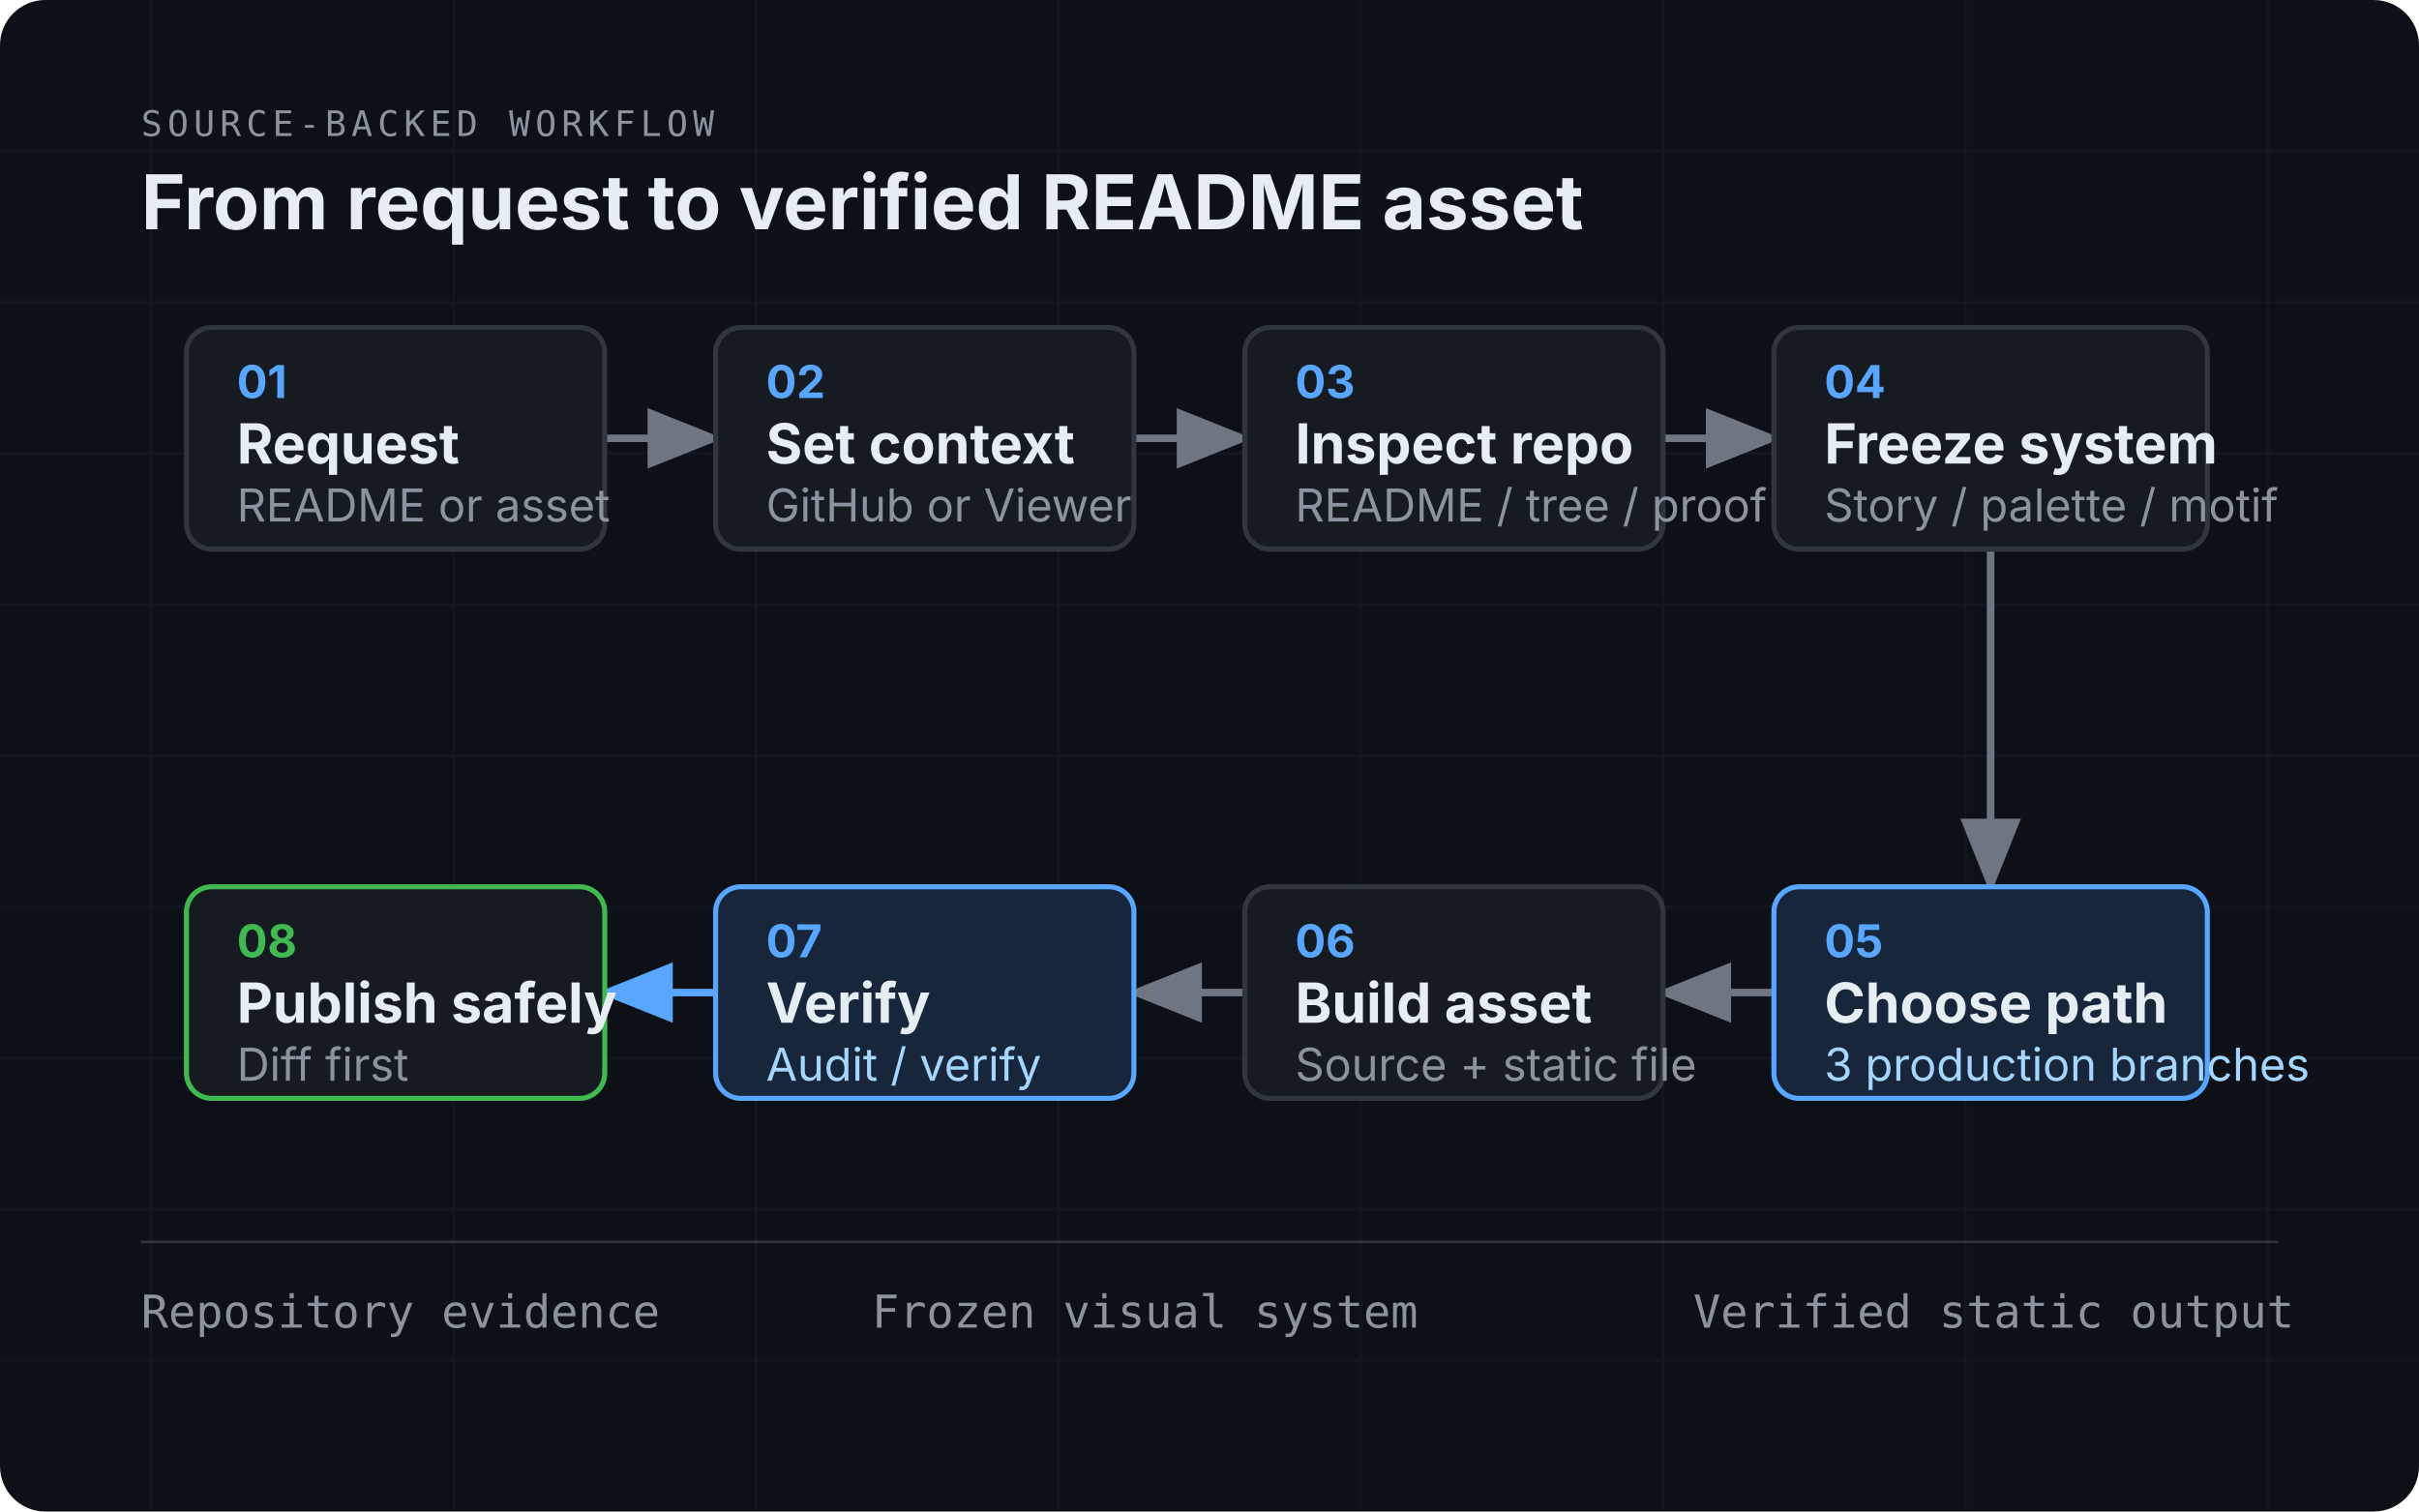
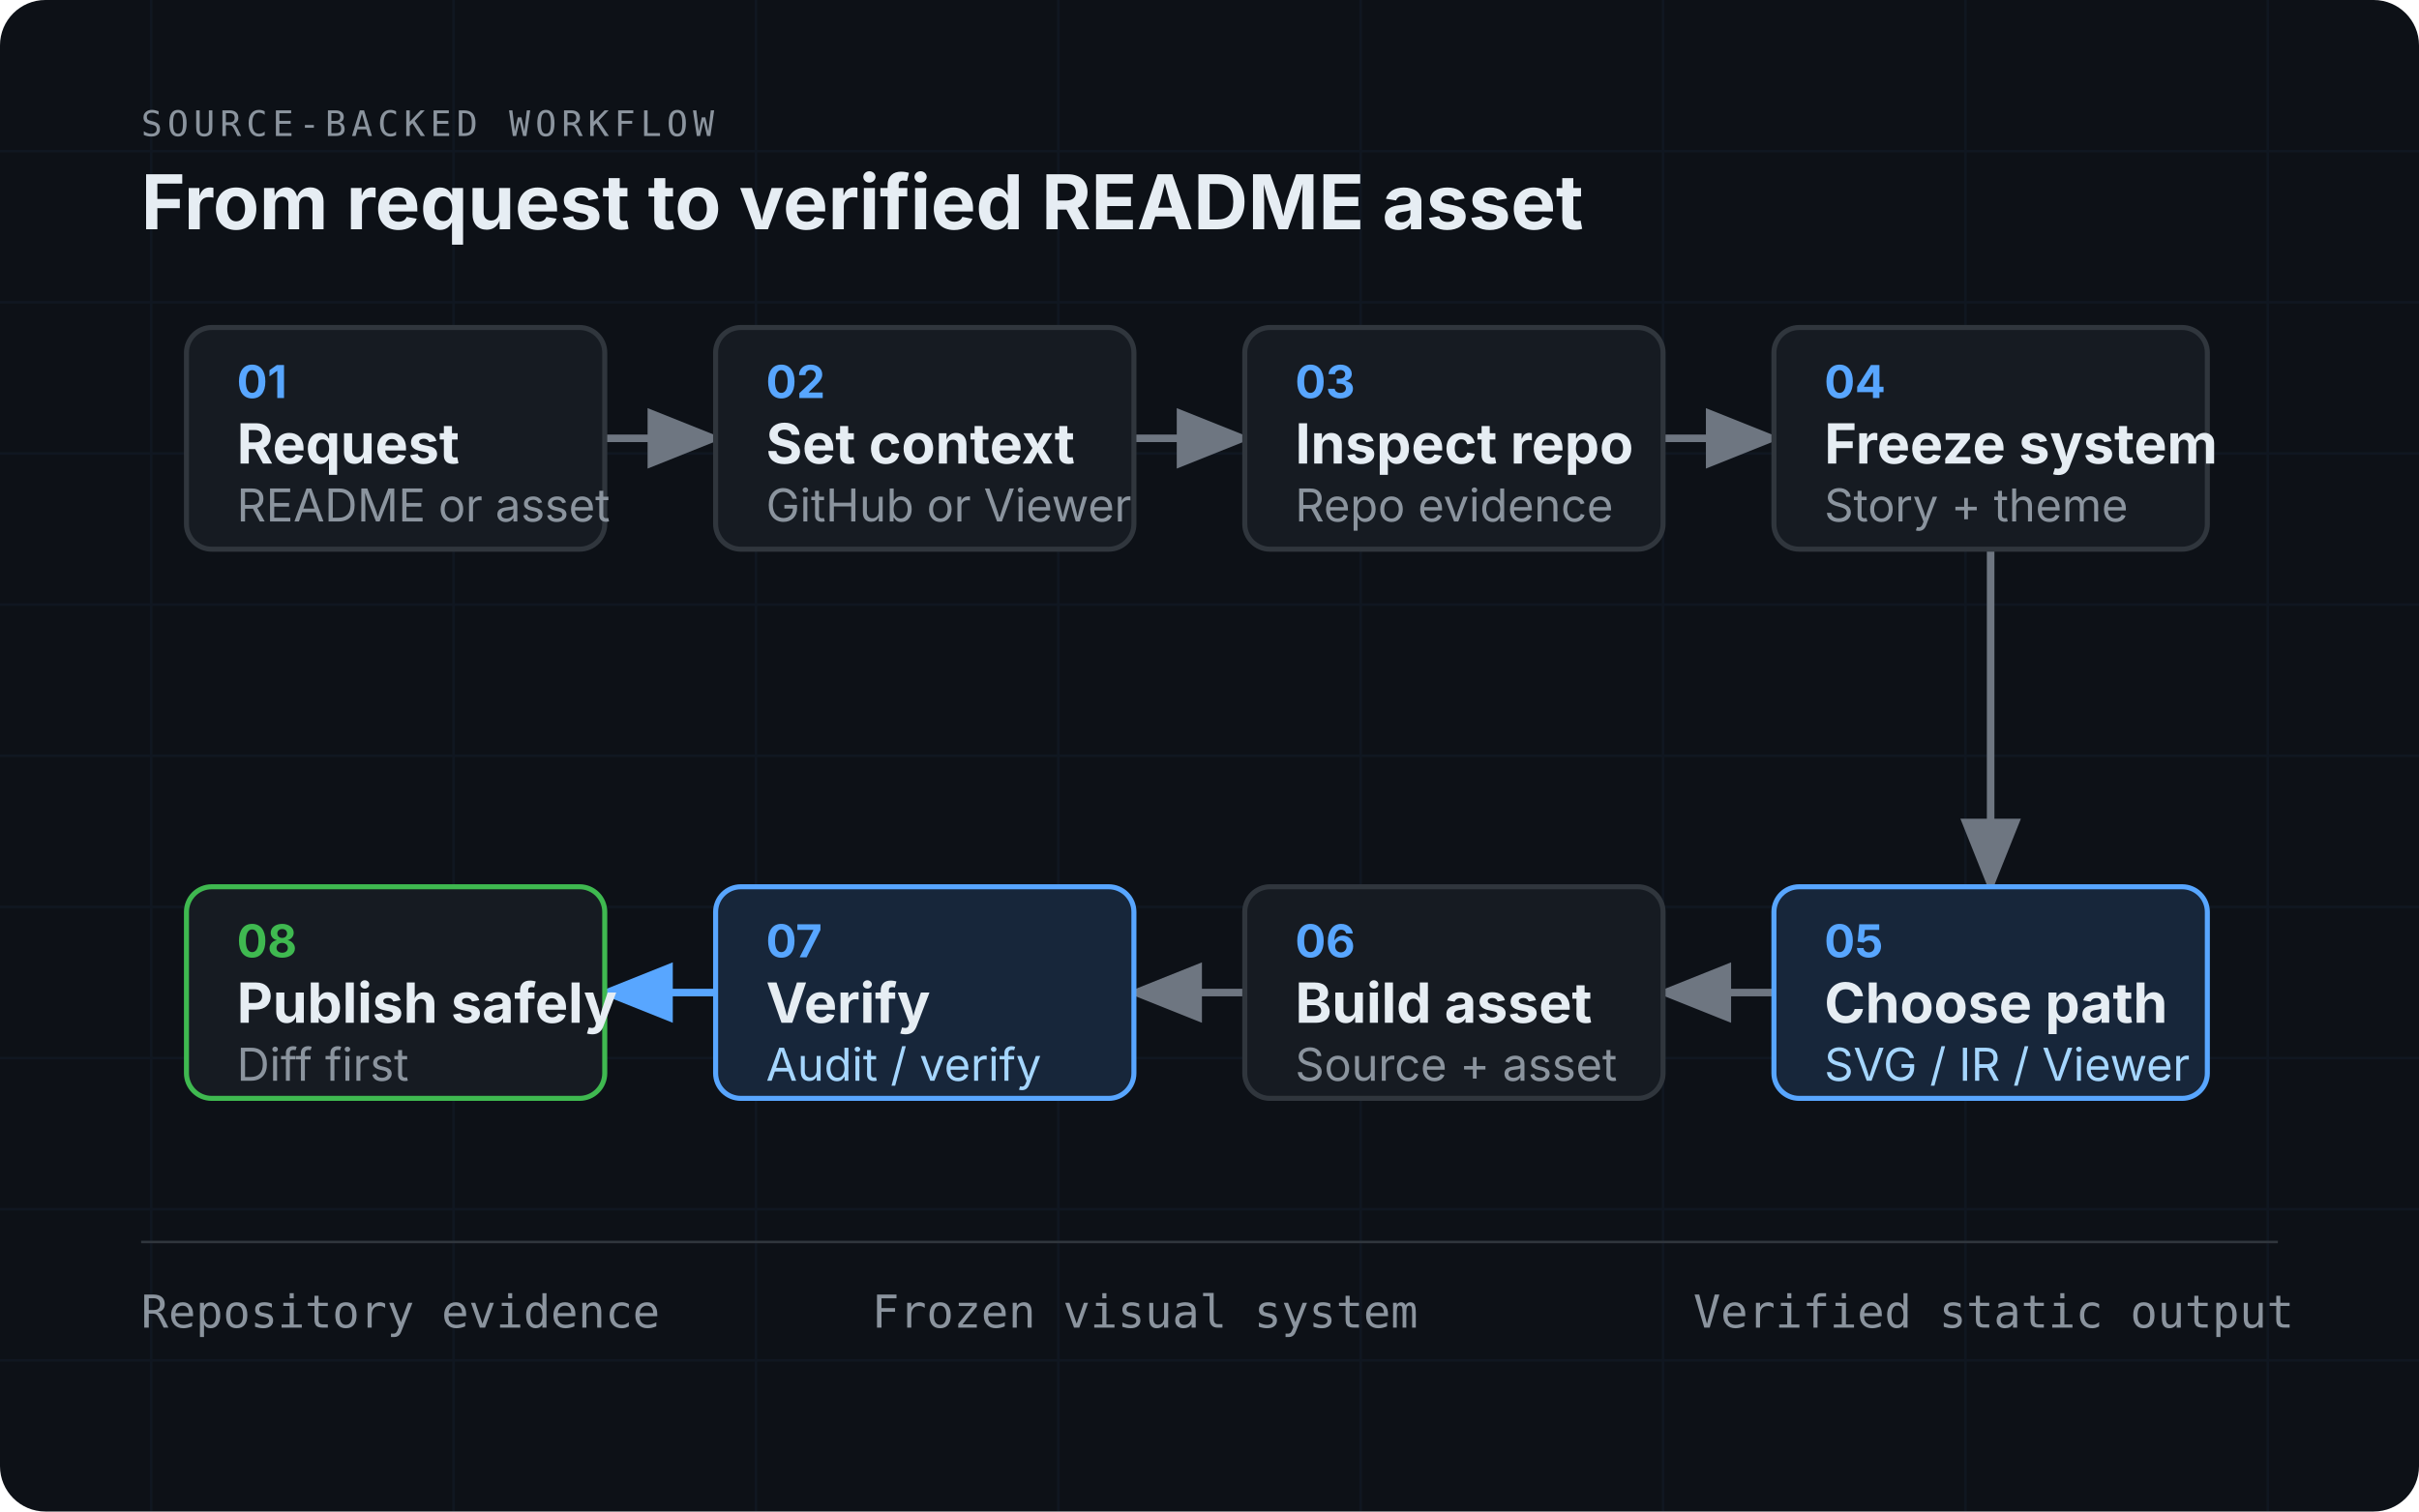
<svg xmlns="http://www.w3.org/2000/svg" width="960" height="600" viewBox="0 0 960 600" data-diagram-engine="editorial-static" data-readme-preset="doc-inline" role="img" aria-labelledby="readme-flow-title readme-flow-desc">
  <defs>
    <marker id="readme-flow-arrow" markerWidth="10" markerHeight="8" refX="9" refY="4" orient="auto">
      <path d="M0 0 L10 4 L0 8 Z" fill="#6e7681" />
    </marker>
    <marker id="readme-flow-arrow-accent" markerWidth="10" markerHeight="8" refX="9" refY="4" orient="auto">
      <path d="M0 0 L10 4 L0 8 Z" fill="#58a6ff" />
    </marker>
  </defs>
  <rect width="960" height="600" rx="18" fill="#0d1117" />
  <g opacity="0.045" stroke="#58a6ff" stroke-width="1">
    <path d="M0 60 H960 M0 120 H960 M0 180 H960 M0 240 H960 M0 300 H960 M0 360 H960 M0 420 H960 M0 480 H960 M0 540 H960" />
    <path d="M60 0 V600 M180 0 V600 M300 0 V600 M420 0 V600 M540 0 V600 M660 0 V600 M780 0 V600 M900 0 V600" />
  </g>
  <text x="56" y="54" fill="#8b949e" font-family="ui-monospace, SFMono-Regular, Menlo, Consolas, monospace" font-size="14" letter-spacing="2">SOURCE-BACKED WORKFLOW</text>
  <text x="56" y="91" fill="#e6edf3" font-family="-apple-system, BlinkMacSystemFont, Segoe UI, sans-serif" font-size="30" font-weight="700">From request to verified README asset</text>
  <g fill="none" stroke="#6e7681" stroke-width="3" stroke-linecap="round" stroke-linejoin="round" marker-end="url(#readme-flow-arrow)">
    <path d="M240 174 H284" />
    <path d="M450 174 H494" />
    <path d="M660 174 H704" />
    <path d="M790 218 V352" />
    <path d="M704 394 H660" />
    <path d="M494 394 H450" />
  </g>
  <path d="M284 394 H240" fill="none" stroke="#58a6ff" stroke-width="3" stroke-linecap="round" marker-end="url(#readme-flow-arrow-accent)" />
  <g font-family="-apple-system, BlinkMacSystemFont, Segoe UI, sans-serif">
    <g>
      <rect x="74" y="130" width="166" height="88" rx="10" fill="#161b22" stroke="#30363d" stroke-width="2" />
      <text x="94" y="158" fill="#58a6ff" font-size="18" font-weight="700">01</text>
      <text x="94" y="184" fill="#e6edf3" font-size="22" font-weight="700">Request</text>
      <text x="94" y="207" fill="#8b949e" font-size="18">README or asset</text>
    </g>
    <g>
      <rect x="284" y="130" width="166" height="88" rx="10" fill="#161b22" stroke="#30363d" stroke-width="2" />
      <text x="304" y="158" fill="#58a6ff" font-size="18" font-weight="700">02</text>
      <text x="304" y="184" fill="#e6edf3" font-size="22" font-weight="700">Set context</text>
      <text x="304" y="207" fill="#8b949e" font-size="18">GitHub or Viewer</text>
    </g>
    <g>
      <rect x="494" y="130" width="166" height="88" rx="10" fill="#161b22" stroke="#30363d" stroke-width="2" />
      <text x="514" y="158" fill="#58a6ff" font-size="18" font-weight="700">03</text>
      <text x="514" y="184" fill="#e6edf3" font-size="22" font-weight="700">Inspect repo</text>
-       <text x="514" y="207" fill="#8b949e" font-size="18">README / tree / proof</text>
+       <text x="514" y="207" fill="#8b949e" font-size="18">Repo evidence</text>
    </g>
    <g>
      <rect x="704" y="130" width="172" height="88" rx="10" fill="#161b22" stroke="#30363d" stroke-width="2" />
      <text x="724" y="158" fill="#58a6ff" font-size="18" font-weight="700">04</text>
      <text x="724" y="184" fill="#e6edf3" font-size="22" font-weight="700">Freeze system</text>
-       <text x="724" y="207" fill="#8b949e" font-size="18">Story / palette / motif</text>
+       <text x="724" y="207" fill="#8b949e" font-size="18">Story + theme</text>
    </g>
  </g>
  <g font-family="-apple-system, BlinkMacSystemFont, Segoe UI, sans-serif">
    <g>
      <rect x="704" y="352" width="172" height="84" rx="10" fill="#17263a" stroke="#58a6ff" stroke-width="2" />
      <text x="724" y="380" fill="#58a6ff" font-size="18" font-weight="700">05</text>
      <text x="724" y="406" fill="#e6edf3" font-size="22" font-weight="700">Choose path</text>
-       <text x="724" y="429" fill="#a5d6ff" font-size="18">3 production branches</text>
+       <text x="724" y="429" fill="#a5d6ff" font-size="18">SVG / IR / Viewer</text>
    </g>
    <g>
      <rect x="494" y="352" width="166" height="84" rx="10" fill="#161b22" stroke="#30363d" stroke-width="2" />
      <text x="514" y="380" fill="#58a6ff" font-size="18" font-weight="700">06</text>
      <text x="514" y="406" fill="#e6edf3" font-size="22" font-weight="700">Build asset</text>
-       <text x="514" y="429" fill="#8b949e" font-size="18">Source + static file</text>
+       <text x="514" y="429" fill="#8b949e" font-size="18">Source + asset</text>
    </g>
    <g>
      <rect x="284" y="352" width="166" height="84" rx="10" fill="#17263a" stroke="#58a6ff" stroke-width="2" />
      <text x="304" y="380" fill="#58a6ff" font-size="18" font-weight="700">07</text>
      <text x="304" y="406" fill="#e6edf3" font-size="22" font-weight="700">Verify</text>
      <text x="304" y="429" fill="#a5d6ff" font-size="18">Audit / verify</text>
    </g>
    <g>
      <rect x="74" y="352" width="166" height="84" rx="10" fill="#161b22" stroke="#3fb950" stroke-width="2" />
      <text x="94" y="380" fill="#3fb950" font-size="18" font-weight="700">08</text>
      <text x="94" y="406" fill="#e6edf3" font-size="22" font-weight="700">Publish safely</text>
      <text x="94" y="429" fill="#8b949e" font-size="18">Diff first</text>
    </g>
  </g>
  <line x1="56" y1="493" x2="904" y2="493" stroke="#30363d" stroke-width="1" />
  <text x="56" y="527" fill="#8b949e" font-family="ui-monospace, SFMono-Regular, Menlo, Consolas, monospace" font-size="18">Repository evidence</text>
  <text x="346" y="527" fill="#8b949e" font-family="ui-monospace, SFMono-Regular, Menlo, Consolas, monospace" font-size="18">Frozen visual system</text>
  <text x="672" y="527" fill="#8b949e" font-family="ui-monospace, SFMono-Regular, Menlo, Consolas, monospace" font-size="18">Verified static output</text>
</svg>
